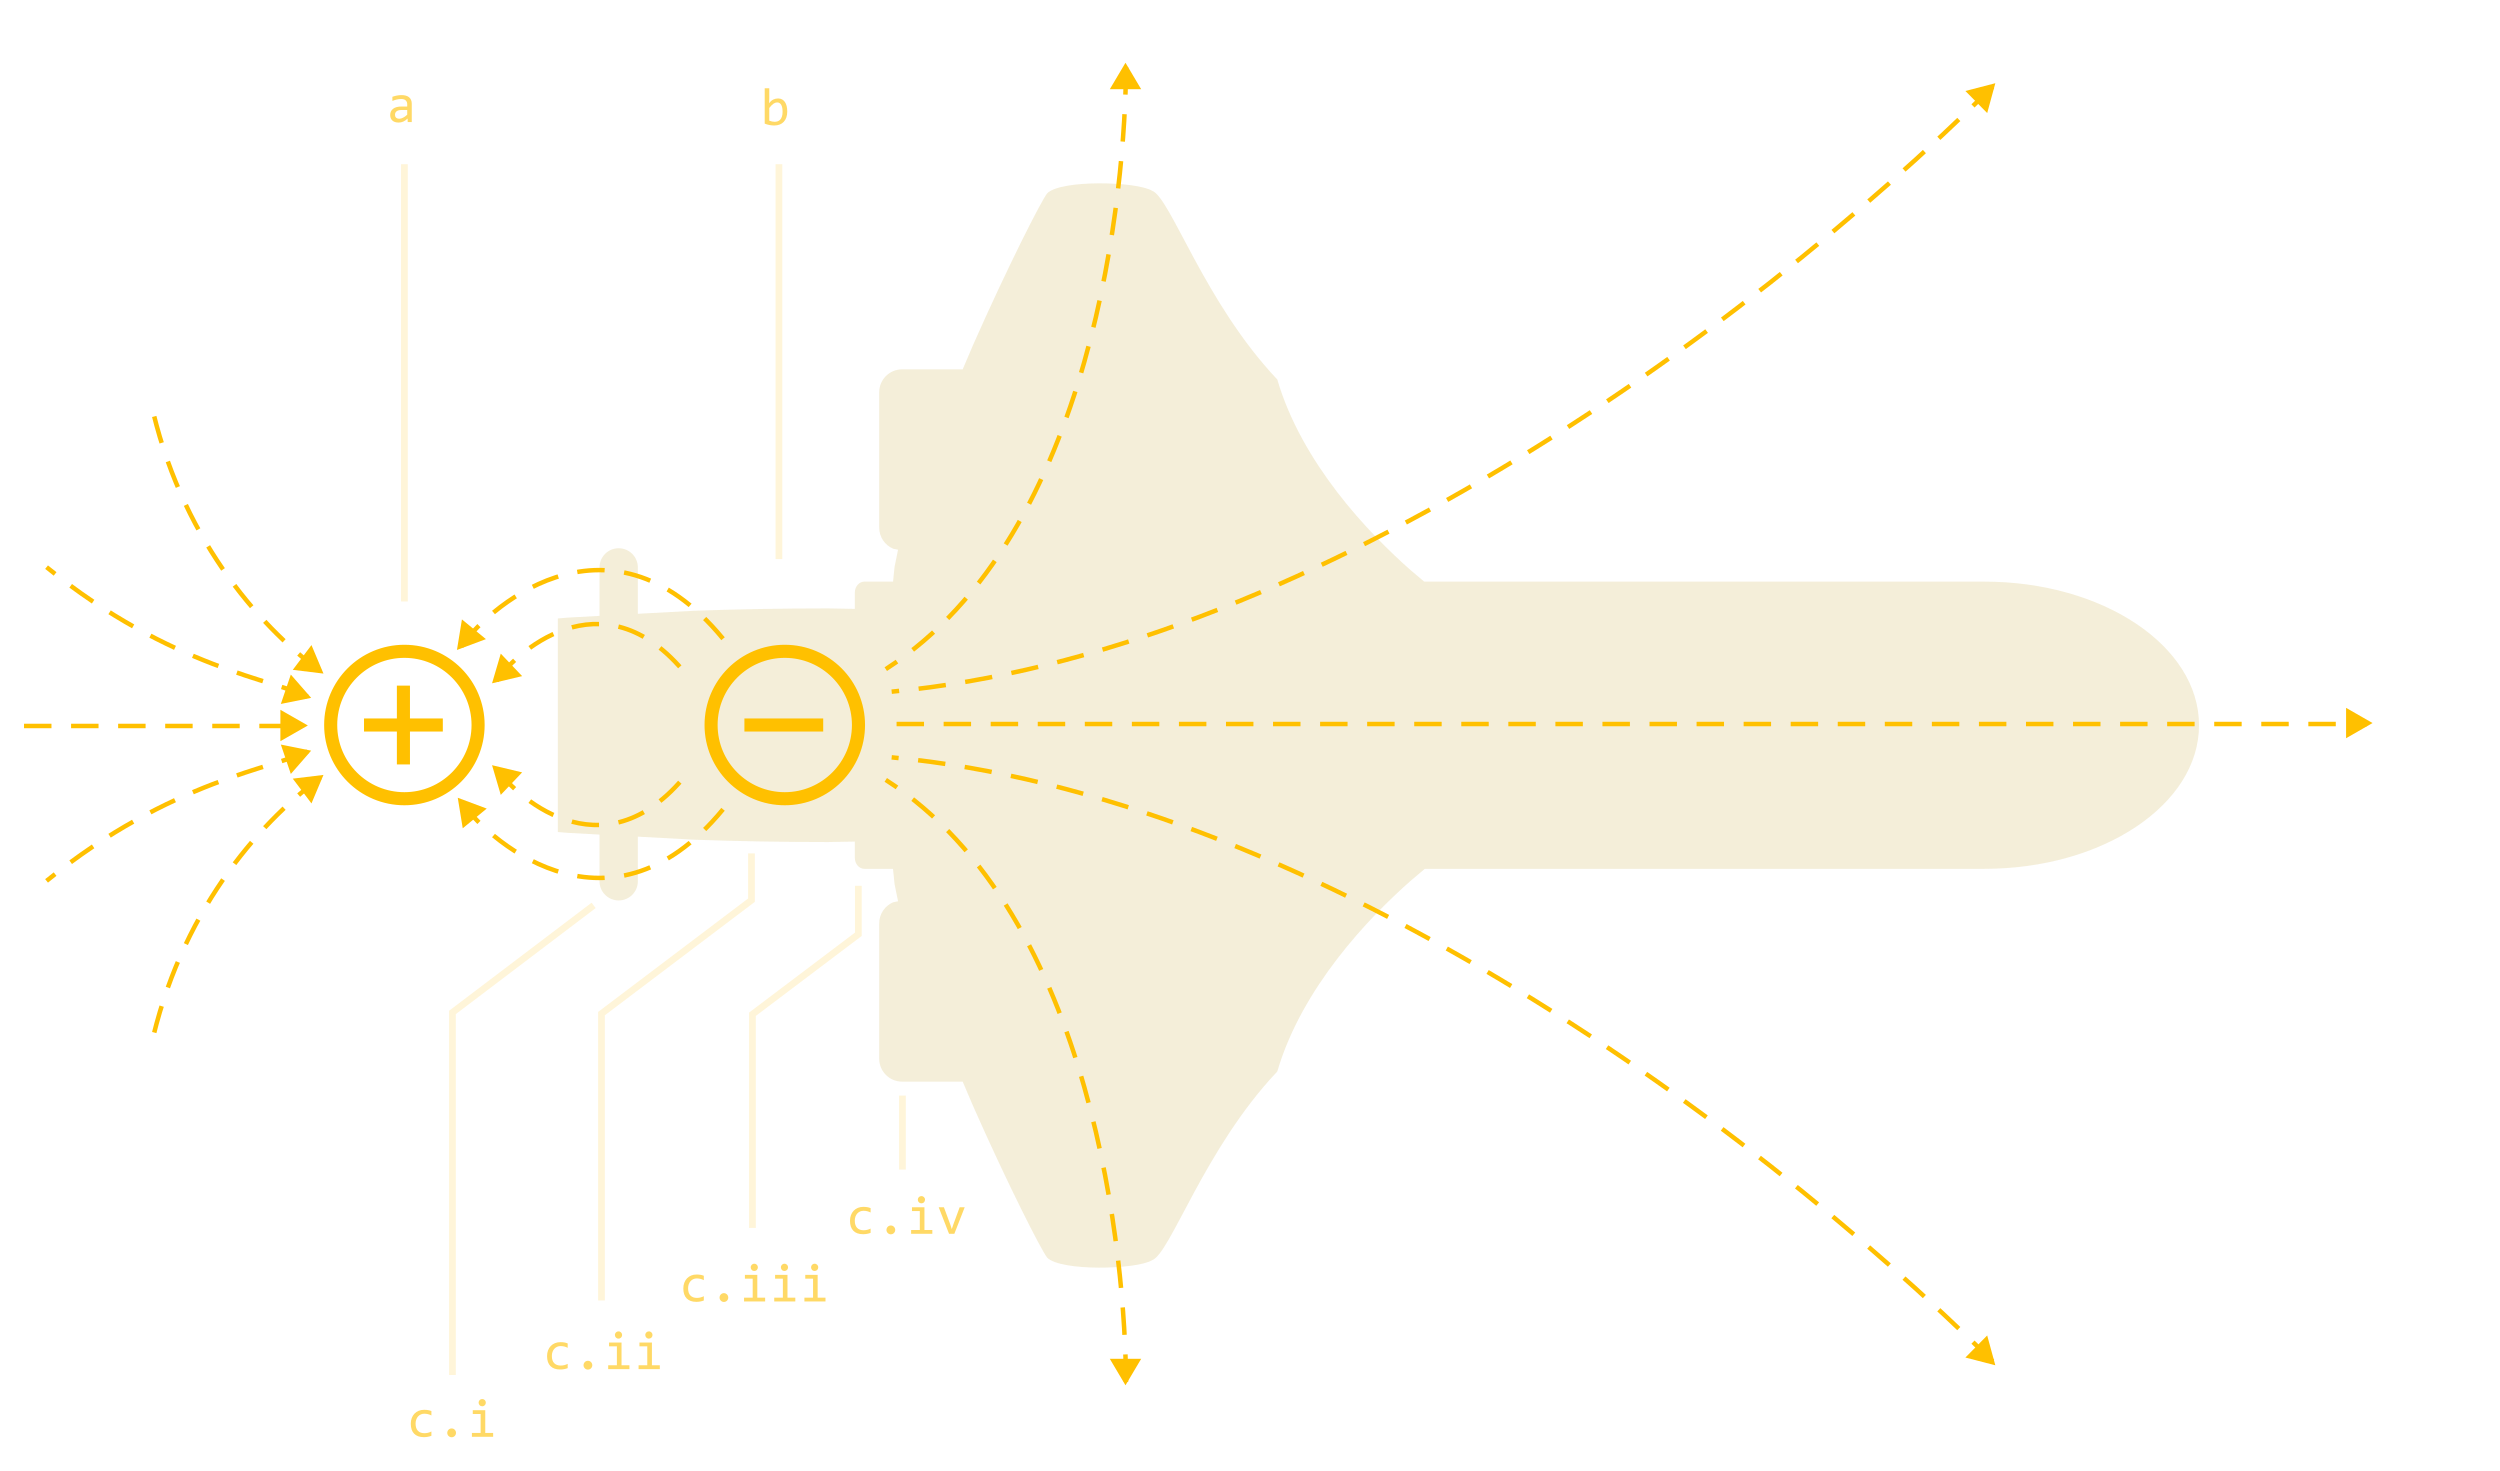
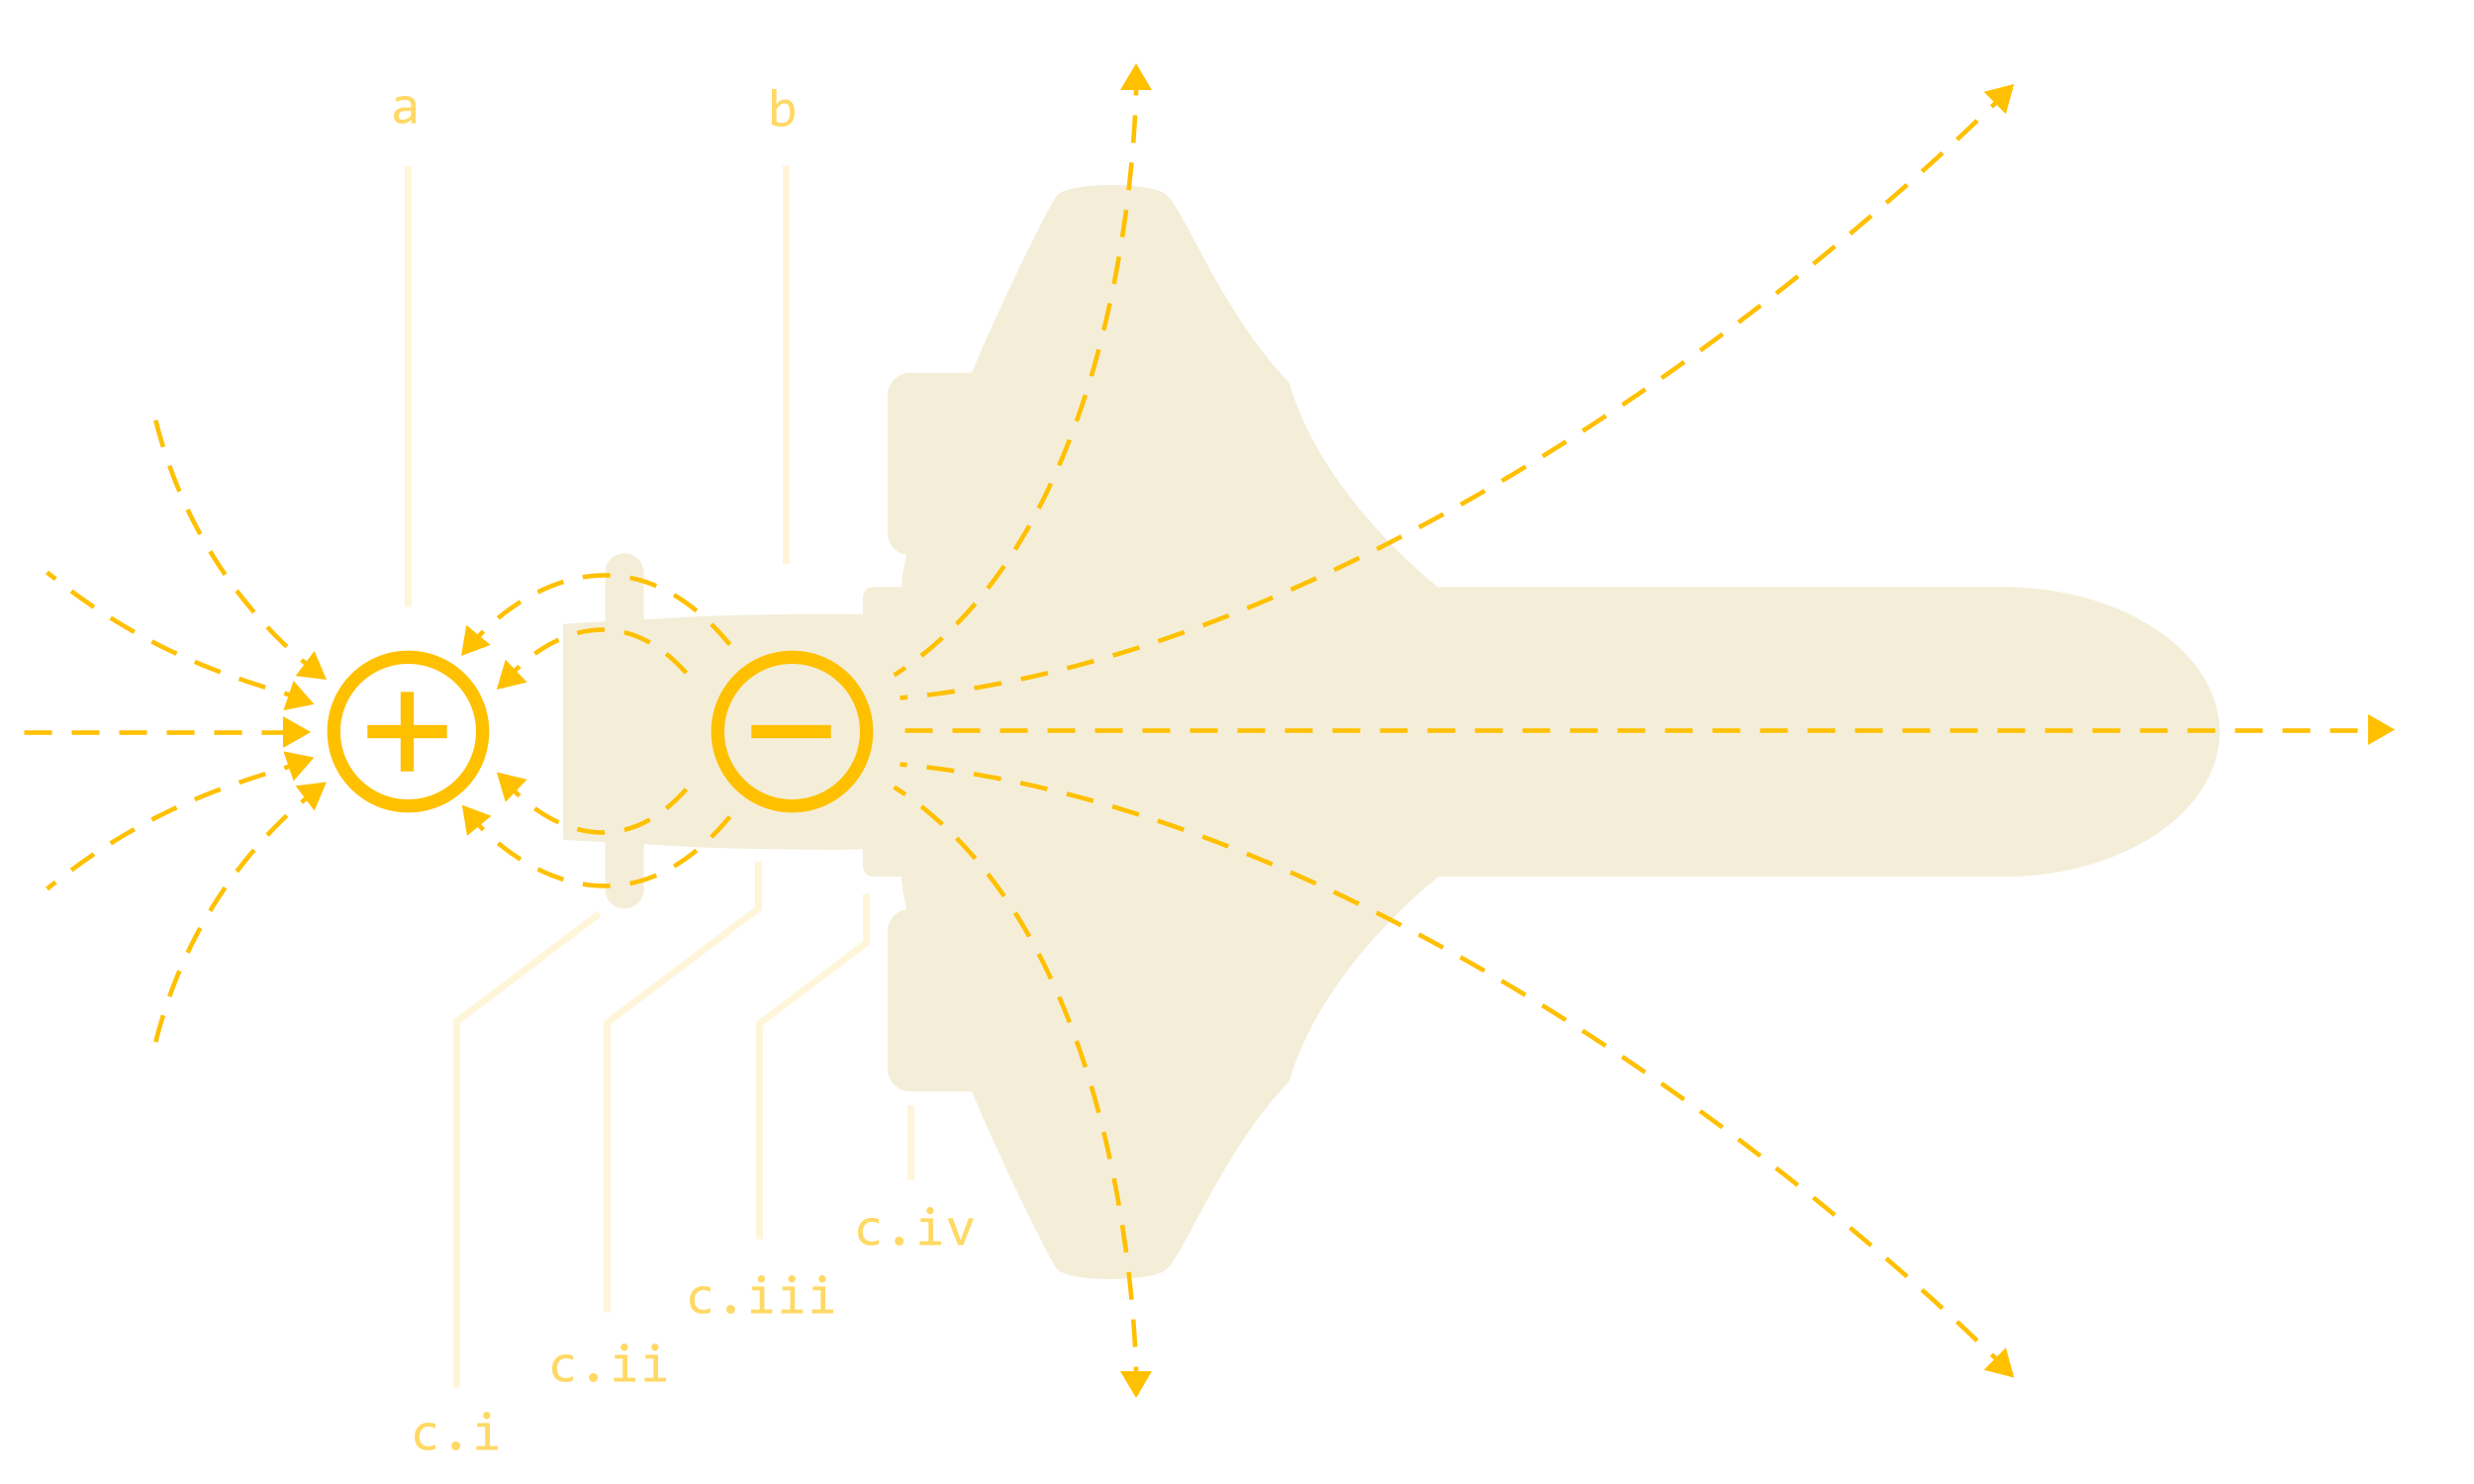
- <svg xmlns="http://www.w3.org/2000/svg" viewBox="400 500 2550 1500" preserveAspectRatio="xMidYMid meet">
+ <svg xmlns="http://www.w3.org/2000/svg" viewBox="400 500 2500 1500" preserveAspectRatio="xMidYMid meet">
  <style>
  .flux {
    stroke-dasharray: 28 20;
    animation: flux-move 6s linear infinite;
  }

  @keyframes flux-move {
    from { stroke-dashoffset: 0; }
    to   { stroke-dashoffset: -288; }
  }

    .reverse {
  animation-direction: reverse;
}
  
  </style>
  <defs>
  
  </defs>
  <g>
    <path d="M1167.5 1752.5 1167.5 1534.53 1275.5 1452.97 1275.5 1403.5" stroke="#FFC000" stroke-width="6.875" stroke-miterlimit="8" stroke-opacity="0.15" fill="none" fill-rule="evenodd" />
    <path d="M1013.5 1826.5 1013.5 1533.89 1166.5 1418.18 1166.5 1370.5" stroke="#FFC000" stroke-width="6.875" stroke-miterlimit="8" stroke-opacity="0.15" fill="none" fill-rule="evenodd" />
    <path d="M861.5 1902.5 861.5 1532.68 1005.5 1423.5" stroke="#FFC000" stroke-width="6.875" stroke-miterlimit="8" stroke-opacity="0.15" fill="none" fill-rule="evenodd" />
    <path d="M2643 1239.73C2643 1320.63 2544.92 1386.22 2423.94 1386.22L2423.86 1386.21 2423.82 1386.22 1853.31 1386.22 1839.43 1397.93C1795.42 1436.61 1727.78 1507.76 1702.82 1592.94 1628.37 1671.52 1593.75 1778.92 1575.06 1785.47 1566.92 1790.27 1543.7 1793.11 1520.76 1793 1497.82 1792.89 1475.17 1789.83 1468.16 1782.85 1462.19 1775.48 1427.7 1707.68 1392.49 1628.01L1381.94 1603.27 1320.17 1603.27C1307.25 1603.27 1296.78 1592.8 1296.78 1579.89L1296.78 1441.84C1296.78 1432.16 1302.67 1423.85 1311.06 1420.3L1316.02 1419.3 1312.47 1401.95 1310.85 1386.22 1281.69 1386.22C1276.29 1386.22 1271.92 1381.17 1271.92 1374.95L1271.92 1358.41 1244.58 1358.89C1197.55 1358.89 1151.65 1358.06 1107.31 1356.47L1050.61 1353.39 1050.61 1398.9C1050.61 1409.7 1041.85 1418.46 1031.05 1418.46 1020.25 1418.46 1011.49 1409.7 1011.49 1398.9L1011.49 1351.27 979.452 1349.53 969 1348.65 969 1130.82 979.452 1129.94 1011.49 1128.2 1011.49 1078.77C1011.49 1067.96 1020.25 1059.21 1031.05 1059.21 1041.85 1059.21 1050.61 1067.96 1050.61 1078.77L1050.61 1126.07 1107.31 1123C1151.65 1121.41 1197.55 1120.57 1244.58 1120.57L1271.92 1121.06 1271.92 1104.52C1271.92 1098.3 1276.29 1093.25 1281.69 1093.25L1310.9 1093.25 1312.47 1078.05 1316.02 1060.7 1311.06 1059.7C1302.67 1056.15 1296.78 1047.84 1296.78 1038.16L1296.78 900.11C1296.78 887.196 1307.25 876.728 1320.17 876.728L1381.94 876.728 1392.49 851.989C1427.7 772.319 1462.19 704.52 1468.16 697.153 1482.18 683.183 1558.78 684.929 1575.06 694.533 1593.75 701.082 1628.37 808.476 1702.82 887.057 1727.78 972.241 1795.42 1043.39 1839.43 1082.07L1852.68 1093.25 2423.82 1093.25 2423.86 1093.26 2423.94 1093.25C2544.92 1093.25 2643 1158.83 2643 1239.73Z" fill="#B88C00" fill-rule="evenodd" fill-opacity="0.15" />
    <path d="M812.5 667.5 812.5 1113.5" stroke="#FFC000" stroke-width="6.875" stroke-miterlimit="8" stroke-opacity="0.15" fill="none" fill-rule="evenodd" />
    <path d="M1194.5 667.5 1194.5 1070.26" stroke="#FFC000" stroke-width="6.875" stroke-miterlimit="8" stroke-opacity="0.15" fill="none" fill-rule="evenodd" />
    <path d="M0 0 0 75.47" stroke="#FFC000" stroke-width="6.875" stroke-miterlimit="8" stroke-opacity="0.15" fill="none" fill-rule="evenodd" transform="matrix(1 0 0 -1 1320.5 1692.97)" />
    <path d="M1192.73 604.48C1192.14 604.48 1191.54 604.573 1190.94 604.76 1190.33 604.947 1189.7 605.258 1189.05 605.693 1188.39 606.129 1187.71 606.707 1186.98 607.427 1186.26 608.147 1185.49 609.04 1184.66 610.107L1184.66 623.093C1185.58 623.449 1186.51 623.729 1187.45 623.933 1188.4 624.138 1189.3 624.24 1190.16 624.24 1191.23 624.24 1192.26 624.071 1193.23 623.733 1194.2 623.396 1195.06 622.831 1195.8 622.04 1196.54 621.249 1197.13 620.2 1197.57 618.893 1198.01 617.587 1198.23 615.964 1198.23 614.027 1198.23 612.622 1198.13 611.333 1197.92 610.16 1197.71 608.987 1197.39 607.982 1196.94 607.147 1196.5 606.311 1195.92 605.658 1195.23 605.187 1194.53 604.716 1193.7 604.48 1192.73 604.48ZM1180 590 1184.66 590 1184.66 600.373 1184.45 605.333C1185.79 603.538 1187.22 602.271 1188.75 601.534 1190.28 600.796 1191.92 600.427 1193.67 600.427 1195.21 600.427 1196.56 600.747 1197.72 601.387 1198.88 602.027 1199.85 602.929 1200.64 604.093 1201.43 605.258 1202.02 606.662 1202.41 608.307 1202.8 609.951 1203 611.787 1203 613.813 1203 616.035 1202.69 618.022 1202.08 619.773 1201.46 621.524 1200.58 623.009 1199.45 624.227 1198.31 625.444 1196.93 626.378 1195.31 627.026 1193.68 627.675 1191.85 628 1189.81 628 1188.22 628 1186.59 627.849 1184.93 627.547 1183.27 627.244 1181.63 626.764 1180 626.107Z" fill="#FFC000" fill-rule="evenodd" fill-opacity="0.6" />
    <path d="M809.478 612.212C808.327 612.212 807.335 612.328 806.502 612.562 805.67 612.795 804.988 613.127 804.456 613.558 803.925 613.989 803.531 614.505 803.274 615.106 803.017 615.707 802.889 616.385 802.889 617.138 802.889 617.659 802.969 618.157 803.128 618.633 803.287 619.108 803.544 619.53 803.898 619.898 804.253 620.266 804.713 620.558 805.28 620.773 805.847 620.988 806.538 621.096 807.353 621.096 808.415 621.096 809.633 620.769 811.006 620.114 812.379 619.458 813.827 618.422 815.35 617.004L815.35 612.212ZM809.584 597C811.196 597 812.649 597.18 813.942 597.539 815.235 597.898 816.329 598.445 817.223 599.181 818.118 599.917 818.804 600.841 819.282 601.954 819.761 603.067 820 604.377 820 605.885L820 624.516 815.855 624.516 815.749 620.881C814.296 622.335 812.822 623.385 811.325 624.031 809.828 624.677 808.256 625 806.608 625 805.085 625 803.783 624.802 802.703 624.408 801.622 624.013 800.732 623.47 800.033 622.779 799.333 622.088 798.819 621.276 798.491 620.342 798.164 619.409 798 618.395 798 617.3 798 614.59 798.996 612.467 800.989 610.933 802.982 609.398 805.926 608.631 809.823 608.631L815.35 608.631 815.35 606.262C815.35 604.664 814.845 603.385 813.836 602.425 812.826 601.465 811.285 600.985 809.212 600.985 807.707 600.985 806.223 601.155 804.762 601.497 803.301 601.837 801.791 602.322 800.232 602.95L800.232 598.723C800.816 598.508 801.467 598.297 802.185 598.091 802.902 597.884 803.659 597.7 804.456 597.539 805.253 597.377 806.086 597.247 806.954 597.148 807.822 597.05 808.699 597 809.584 597Z" fill="#FFC000" fill-rule="evenodd" fill-opacity="0.6" />
    <path d="M860.664 1957C861.274 1957 861.852 1957.12 862.399 1957.35 862.946 1957.59 863.421 1957.91 863.824 1958.32 864.228 1958.74 864.546 1959.22 864.779 1959.77 865.012 1960.32 865.129 1960.91 865.129 1961.54 865.129 1962.15 865.012 1962.73 864.779 1963.27 864.546 1963.81 864.228 1964.28 863.824 1964.69 863.421 1965.09 862.946 1965.41 862.399 1965.65 861.852 1965.88 861.274 1966 860.664 1966 860.036 1966 859.453 1965.88 858.915 1965.65 858.378 1965.41 857.907 1965.09 857.503 1964.69 857.1 1964.28 856.782 1963.81 856.549 1963.27 856.315 1962.73 856.199 1962.15 856.199 1961.54 856.199 1960.91 856.315 1960.32 856.549 1959.77 856.782 1959.22 857.1 1958.74 857.503 1958.32 857.907 1957.91 858.378 1957.59 858.915 1957.35 859.453 1957.12 860.036 1957 860.664 1957ZM882.235 1938.38 894.958 1938.38 894.958 1961.59 903 1961.59 903 1965.51 881.348 1965.51 881.348 1961.59 890.224 1961.59 890.224 1942.27 882.235 1942.27ZM832.61 1938C834.009 1938 835.318 1938.1 836.537 1938.3 837.756 1938.5 838.922 1938.82 840.034 1939.27L840.034 1943.76C838.868 1943.14 837.68 1942.7 836.47 1942.42 835.259 1942.14 834.009 1942 832.718 1942 831.516 1942 830.382 1942.23 829.315 1942.69 828.248 1943.15 827.311 1943.81 826.504 1944.68 825.698 1945.54 825.061 1946.59 824.595 1947.84 824.128 1949.08 823.895 1950.49 823.895 1952.05 823.895 1955.33 824.689 1957.79 826.276 1959.42 827.863 1961.05 830.064 1961.86 832.879 1961.86 834.152 1961.86 835.385 1961.72 836.577 1961.43 837.77 1961.14 838.922 1960.71 840.034 1960.14L840.034 1964.51C838.814 1964.98 837.564 1965.33 836.282 1965.55 835 1965.78 833.677 1965.89 832.314 1965.89 828.046 1965.89 824.761 1964.73 822.456 1962.41 820.152 1960.08 819 1956.68 819 1952.22 819 1950.07 819.332 1948.13 819.995 1946.38 820.659 1944.63 821.591 1943.14 822.793 1941.89 823.994 1940.65 825.429 1939.69 827.096 1939.01 828.764 1938.34 830.602 1938 832.61 1938ZM891.864 1927C892.385 1927 892.869 1927.09 893.317 1927.28 893.765 1927.47 894.155 1927.74 894.487 1928.08 894.819 1928.42 895.079 1928.82 895.267 1929.26 895.455 1929.7 895.549 1930.18 895.549 1930.7 895.549 1931.21 895.455 1931.68 895.267 1932.14 895.079 1932.59 894.819 1932.98 894.487 1933.32 894.155 1933.67 893.765 1933.93 893.317 1934.12 892.869 1934.31 892.385 1934.41 891.864 1934.41 891.345 1934.41 890.86 1934.31 890.412 1934.12 889.964 1933.93 889.574 1933.67 889.242 1933.32 888.91 1932.98 888.65 1932.59 888.462 1932.14 888.274 1931.68 888.18 1931.21 888.18 1930.7 888.18 1930.18 888.274 1929.7 888.462 1929.26 888.65 1928.82 888.91 1928.42 889.242 1928.08 889.574 1927.74 889.964 1927.47 890.412 1927.28 890.86 1927.09 891.345 1927 891.864 1927Z" fill="#FFC000" fill-rule="evenodd" fill-opacity="0.6" />
    <path d="M999.669 1888C1000.28 1888 1000.86 1888.12 1001.4 1888.35 1001.95 1888.59 1002.43 1888.91 1002.83 1889.32 1003.23 1889.74 1003.55 1890.22 1003.78 1890.77 1004.02 1891.32 1004.13 1891.91 1004.13 1892.54 1004.13 1893.15 1004.02 1893.73 1003.78 1894.27 1003.55 1894.81 1003.23 1895.28 1002.83 1895.69 1002.43 1896.09 1001.95 1896.41 1001.4 1896.65 1000.86 1896.88 1000.28 1897 999.669 1897 999.041 1897 998.459 1896.88 997.921 1896.65 997.382 1896.41 996.912 1896.09 996.508 1895.69 996.105 1895.28 995.786 1894.81 995.553 1894.27 995.32 1893.73 995.204 1893.15 995.204 1892.54 995.204 1891.91 995.32 1891.32 995.553 1890.77 995.786 1890.22 996.105 1889.74 996.508 1889.32 996.912 1888.91 997.382 1888.59 997.921 1888.35 998.459 1888.12 999.041 1888 999.669 1888ZM1052.23 1869.38 1064.96 1869.38 1064.96 1892.59 1073 1892.59 1073 1896.51 1051.35 1896.51 1051.35 1892.59 1060.22 1892.59 1060.22 1873.27 1052.23 1873.27ZM1021.24 1869.38 1033.97 1869.38 1033.97 1892.59 1042.01 1892.59 1042.01 1896.51 1020.36 1896.51 1020.36 1892.59 1029.23 1892.59 1029.23 1873.27 1021.24 1873.27ZM971.612 1869C973.011 1869 974.32 1869.1 975.539 1869.3 976.759 1869.5 977.924 1869.82 979.036 1870.27L979.036 1874.76C977.871 1874.14 976.683 1873.7 975.472 1873.42 974.261 1873.14 973.011 1873 971.719 1873 970.518 1873 969.384 1873.23 968.316 1873.69 967.249 1874.15 966.312 1874.81 965.505 1875.68 964.698 1876.54 964.062 1877.59 963.595 1878.84 963.129 1880.08 962.896 1881.49 962.896 1883.05 962.896 1886.33 963.69 1888.79 965.277 1890.42 966.864 1892.05 969.065 1892.87 971.881 1892.87 973.154 1892.87 974.387 1892.72 975.58 1892.43 976.772 1892.14 977.924 1891.71 979.036 1891.14L979.036 1895.51C977.817 1895.98 976.566 1896.33 975.284 1896.55 974.001 1896.78 972.679 1896.89 971.316 1896.89 967.048 1896.89 963.761 1895.73 961.457 1893.41 959.152 1891.08 958 1887.68 958 1883.22 958 1881.07 958.332 1879.13 958.995 1877.38 959.659 1875.63 960.592 1874.14 961.793 1872.89 962.995 1871.65 964.429 1870.69 966.097 1870.01 967.765 1869.34 969.603 1869 971.612 1869ZM1061.86 1858C1062.38 1858 1062.87 1858.09 1063.32 1858.28 1063.76 1858.47 1064.15 1858.74 1064.49 1859.08 1064.82 1859.42 1065.08 1859.82 1065.27 1860.26 1065.45 1860.7 1065.55 1861.18 1065.55 1861.7 1065.55 1862.21 1065.45 1862.68 1065.27 1863.13 1065.08 1863.59 1064.82 1863.98 1064.49 1864.32 1064.15 1864.67 1063.76 1864.93 1063.32 1865.12 1062.87 1865.31 1062.38 1865.41 1061.86 1865.41 1061.34 1865.41 1060.86 1865.31 1060.41 1865.12 1059.96 1864.93 1059.57 1864.67 1059.24 1864.32 1058.91 1863.98 1058.65 1863.59 1058.46 1863.13 1058.27 1862.68 1058.18 1862.21 1058.18 1861.7 1058.18 1861.18 1058.27 1860.7 1058.46 1860.26 1058.65 1859.82 1058.91 1859.42 1059.24 1859.08 1059.57 1858.74 1059.96 1858.47 1060.41 1858.28 1060.86 1858.09 1061.34 1858 1061.86 1858ZM1030.87 1858C1031.39 1858 1031.88 1858.09 1032.33 1858.28 1032.77 1858.47 1033.16 1858.74 1033.5 1859.08 1033.83 1859.42 1034.09 1859.82 1034.28 1860.26 1034.46 1860.7 1034.56 1861.18 1034.56 1861.7 1034.56 1862.21 1034.46 1862.68 1034.28 1863.13 1034.09 1863.59 1033.83 1863.98 1033.5 1864.32 1033.16 1864.67 1032.77 1864.93 1032.33 1865.12 1031.88 1865.31 1031.39 1865.41 1030.87 1865.41 1030.35 1865.41 1029.87 1865.31 1029.42 1865.12 1028.97 1864.93 1028.58 1864.67 1028.25 1864.32 1027.92 1863.98 1027.66 1863.59 1027.47 1863.13 1027.28 1862.68 1027.19 1862.21 1027.19 1861.7 1027.19 1861.18 1027.28 1860.7 1027.47 1860.26 1027.66 1859.82 1027.92 1859.42 1028.25 1859.08 1028.58 1858.74 1028.97 1858.47 1029.42 1858.28 1029.87 1858.09 1030.35 1858 1030.87 1858Z" fill="#FFC000" fill-rule="evenodd" fill-opacity="0.6" />
    <path d="M1138.39 1819C1138.99 1819 1139.57 1819.12 1140.11 1819.35 1140.65 1819.59 1141.13 1819.91 1141.53 1820.32 1141.93 1820.74 1142.24 1821.22 1142.47 1821.77 1142.71 1822.32 1142.82 1822.91 1142.82 1823.54 1142.82 1824.15 1142.71 1824.73 1142.47 1825.27 1142.24 1825.81 1141.93 1826.28 1141.53 1826.69 1141.13 1827.09 1140.65 1827.41 1140.11 1827.65 1139.57 1827.88 1138.99 1828 1138.39 1828 1137.76 1828 1137.18 1827.88 1136.65 1827.65 1136.12 1827.41 1135.65 1827.09 1135.25 1826.69 1134.85 1826.28 1134.53 1825.81 1134.3 1825.27 1134.07 1824.73 1133.95 1824.15 1133.95 1823.54 1133.95 1822.91 1134.07 1822.32 1134.3 1821.77 1134.53 1821.22 1134.85 1820.74 1135.25 1820.32 1135.65 1819.91 1136.12 1819.59 1136.65 1819.35 1137.18 1819.12 1137.76 1819 1138.39 1819ZM1221.37 1800.38 1234.01 1800.38 1234.01 1823.59 1242 1823.59 1242 1827.51 1220.49 1827.51 1220.49 1823.59 1229.31 1823.59 1229.31 1804.27 1221.37 1804.27ZM1190.59 1800.38 1203.23 1800.38 1203.23 1823.59 1211.22 1823.59 1211.22 1827.51 1189.71 1827.51 1189.71 1823.59 1198.53 1823.59 1198.53 1804.27 1190.59 1804.27ZM1159.81 1800.38 1172.45 1800.38 1172.45 1823.59 1180.44 1823.59 1180.44 1827.51 1158.93 1827.51 1158.93 1823.59 1167.75 1823.59 1167.75 1804.27 1159.81 1804.27ZM1110.52 1800C1111.91 1800 1113.21 1800.1 1114.42 1800.3 1115.63 1800.5 1116.79 1800.82 1117.89 1801.27L1117.89 1805.76C1116.74 1805.14 1115.56 1804.7 1114.35 1804.42 1113.15 1804.14 1111.91 1804 1110.63 1804 1109.43 1804 1108.31 1804.23 1107.25 1804.69 1106.19 1805.15 1105.26 1805.81 1104.45 1806.68 1103.65 1807.54 1103.02 1808.59 1102.56 1809.84 1102.09 1811.08 1101.86 1812.49 1101.86 1814.05 1101.86 1817.33 1102.65 1819.79 1104.23 1821.42 1105.8 1823.05 1107.99 1823.86 1110.79 1823.86 1112.05 1823.86 1113.28 1823.72 1114.46 1823.43 1115.64 1823.14 1116.79 1822.71 1117.89 1822.14L1117.89 1826.51C1116.68 1826.98 1115.44 1827.33 1114.17 1827.55 1112.89 1827.78 1111.58 1827.89 1110.23 1827.89 1105.99 1827.89 1102.72 1826.73 1100.43 1824.41 1098.14 1822.08 1097 1818.68 1097 1814.22 1097 1812.07 1097.33 1810.13 1097.99 1808.38 1098.65 1806.63 1099.57 1805.14 1100.77 1803.89 1101.96 1802.65 1103.39 1801.69 1105.04 1801.01 1106.7 1800.34 1108.52 1800 1110.52 1800ZM1230.94 1789C1231.46 1789 1231.94 1789.09 1232.38 1789.28 1232.83 1789.47 1233.21 1789.74 1233.54 1790.08 1233.87 1790.42 1234.13 1790.82 1234.32 1791.26 1234.51 1791.7 1234.6 1792.18 1234.6 1792.7 1234.6 1793.21 1234.51 1793.68 1234.32 1794.13 1234.13 1794.59 1233.87 1794.98 1233.54 1795.32 1233.21 1795.67 1232.83 1795.93 1232.38 1796.12 1231.94 1796.31 1231.46 1796.41 1230.94 1796.41 1230.42 1796.41 1229.94 1796.31 1229.5 1796.12 1229.05 1795.93 1228.66 1795.67 1228.33 1795.32 1228 1794.98 1227.75 1794.59 1227.56 1794.13 1227.37 1793.68 1227.28 1793.21 1227.28 1792.7 1227.28 1792.18 1227.37 1791.7 1227.56 1791.26 1227.75 1790.82 1228 1790.42 1228.33 1790.08 1228.66 1789.74 1229.05 1789.47 1229.5 1789.28 1229.94 1789.09 1230.42 1789 1230.94 1789ZM1200.16 1789C1200.68 1789 1201.16 1789.09 1201.6 1789.28 1202.05 1789.47 1202.43 1789.74 1202.76 1790.08 1203.09 1790.42 1203.35 1790.82 1203.54 1791.26 1203.73 1791.7 1203.82 1792.18 1203.82 1792.7 1203.82 1793.21 1203.73 1793.68 1203.54 1794.13 1203.35 1794.59 1203.09 1794.98 1202.76 1795.32 1202.43 1795.67 1202.05 1795.93 1201.6 1796.12 1201.16 1796.31 1200.68 1796.41 1200.16 1796.41 1199.64 1796.41 1199.16 1796.31 1198.72 1796.12 1198.27 1795.93 1197.88 1795.67 1197.55 1795.32 1197.22 1794.98 1196.97 1794.59 1196.78 1794.13 1196.59 1793.68 1196.5 1793.21 1196.5 1792.7 1196.5 1792.18 1196.59 1791.7 1196.78 1791.26 1196.97 1790.82 1197.22 1790.42 1197.55 1790.08 1197.88 1789.74 1198.27 1789.47 1198.72 1789.28 1199.16 1789.09 1199.64 1789 1200.16 1789ZM1169.38 1789C1169.9 1789 1170.38 1789.09 1170.82 1789.28 1171.27 1789.47 1171.66 1789.74 1171.98 1790.08 1172.31 1790.42 1172.57 1790.82 1172.76 1791.26 1172.95 1791.7 1173.04 1792.18 1173.04 1792.7 1173.04 1793.21 1172.95 1793.68 1172.76 1794.13 1172.57 1794.59 1172.31 1794.98 1171.98 1795.32 1171.66 1795.67 1171.27 1795.93 1170.82 1796.12 1170.38 1796.31 1169.9 1796.41 1169.38 1796.41 1168.86 1796.41 1168.38 1796.31 1167.94 1796.12 1167.49 1795.93 1167.1 1795.67 1166.77 1795.32 1166.45 1794.98 1166.19 1794.59 1166 1794.13 1165.81 1793.68 1165.72 1793.21 1165.72 1792.7 1165.72 1792.18 1165.81 1791.7 1166 1791.26 1166.19 1790.82 1166.45 1790.42 1166.77 1790.08 1167.1 1789.74 1167.49 1789.47 1167.94 1789.28 1168.38 1789.09 1168.86 1789 1169.38 1789Z" fill="#FFC000" fill-rule="evenodd" fill-opacity="0.6" />
    <path d="M1308.65 1750C1309.26 1750 1309.84 1750.12 1310.39 1750.35 1310.93 1750.59 1311.41 1750.91 1311.81 1751.32 1312.22 1751.74 1312.53 1752.22 1312.77 1752.77 1313 1753.32 1313.12 1753.91 1313.12 1754.54 1313.12 1755.15 1313 1755.73 1312.77 1756.27 1312.53 1756.81 1312.22 1757.28 1311.81 1757.69 1311.41 1758.09 1310.93 1758.41 1310.39 1758.65 1309.84 1758.88 1309.26 1759 1308.65 1759 1308.03 1759 1307.44 1758.88 1306.91 1758.65 1306.37 1758.41 1305.9 1758.09 1305.49 1757.69 1305.09 1757.28 1304.77 1756.81 1304.54 1756.27 1304.31 1755.73 1304.19 1755.15 1304.19 1754.54 1304.19 1753.91 1304.31 1753.32 1304.54 1752.77 1304.77 1752.22 1305.09 1751.74 1305.49 1751.32 1305.9 1750.91 1306.37 1750.59 1306.91 1750.35 1307.44 1750.12 1308.03 1750 1308.65 1750ZM1357.46 1731.38 1362.78 1731.38 1369.4 1749.32 1370.82 1753.7 1372.3 1749.22 1378.86 1731.38 1384 1731.38 1373.41 1758.51 1368.03 1758.51ZM1330.22 1731.38 1342.94 1731.38 1342.94 1754.59 1350.98 1754.59 1350.98 1758.51 1329.33 1758.51 1329.33 1754.59 1338.21 1754.59 1338.21 1735.27 1330.22 1735.27ZM1280.61 1731C1282 1731 1283.31 1731.1 1284.53 1731.3 1285.75 1731.5 1286.92 1731.82 1288.03 1732.27L1288.03 1736.76C1286.86 1736.14 1285.68 1735.7 1284.47 1735.42 1283.26 1735.14 1282 1735 1280.71 1735 1279.51 1735 1278.38 1735.23 1277.31 1735.69 1276.25 1736.15 1275.31 1736.81 1274.5 1737.68 1273.7 1738.54 1273.06 1739.59 1272.59 1740.84 1272.13 1742.08 1271.89 1743.49 1271.89 1745.05 1271.89 1748.33 1272.69 1750.79 1274.27 1752.42 1275.86 1754.05 1278.06 1754.86 1280.88 1754.86 1282.15 1754.86 1283.38 1754.72 1284.57 1754.43 1285.77 1754.14 1286.92 1753.71 1288.03 1753.14L1288.03 1757.51C1286.81 1757.98 1285.56 1758.33 1284.28 1758.55 1283 1758.78 1281.67 1758.89 1280.31 1758.89 1276.04 1758.89 1272.76 1757.73 1270.46 1755.41 1268.15 1753.08 1267 1749.68 1267 1745.22 1267 1743.07 1267.33 1741.13 1267.99 1739.38 1268.66 1737.63 1269.59 1736.14 1270.79 1734.89 1271.99 1733.65 1273.43 1732.69 1275.09 1732.01 1276.76 1731.34 1278.6 1731 1280.61 1731ZM1339.85 1720C1340.37 1720 1340.85 1720.09 1341.3 1720.28 1341.75 1720.47 1342.14 1720.74 1342.47 1721.08 1342.8 1721.42 1343.06 1721.82 1343.25 1722.26 1343.44 1722.7 1343.53 1723.18 1343.53 1723.7 1343.53 1724.21 1343.44 1724.68 1343.25 1725.14 1343.06 1725.59 1342.8 1725.98 1342.47 1726.32 1342.14 1726.67 1341.75 1726.93 1341.3 1727.12 1340.85 1727.31 1340.37 1727.41 1339.85 1727.41 1339.33 1727.41 1338.84 1727.31 1338.39 1727.12 1337.95 1726.93 1337.56 1726.67 1337.22 1726.32 1336.89 1725.98 1336.63 1725.59 1336.44 1725.14 1336.26 1724.68 1336.16 1724.21 1336.16 1723.7 1336.16 1723.18 1336.26 1722.7 1336.44 1722.26 1336.63 1721.82 1336.89 1721.42 1337.22 1721.08 1337.56 1720.74 1337.95 1720.47 1338.39 1720.28 1338.84 1720.09 1339.33 1720 1339.85 1720Z" fill="#FFC000" fill-rule="evenodd" fill-opacity="0.6" />
    <path class="flux" d="M1314.5 1238.5 2814.36 1238.5" stroke="#FFC000" stroke-width="4.583" stroke-miterlimit="8" fill="none" fill-rule="evenodd" />
    <path class="flux" d="M424.5 1240.5 710.287 1240.5" stroke="#FFC000" stroke-width="4.583" stroke-miterlimit="8" fill="none" fill-rule="evenodd" />
    <path class="flux reverse" d="M870.5 1159.5C891.212 1126.99 1018 1006.2 1137.5 1151.51" stroke="#FFC000" stroke-width="4.583" stroke-miterlimit="8" fill="none" fill-rule="evenodd" />
    <path class="flux reverse" d="M906.5 1194.5C921.549 1170.33 1013.67 1080.51 1100.5 1188.56" stroke="#FFC000" stroke-width="4.583" stroke-miterlimit="8" fill="none" fill-rule="evenodd" />
    <path class="flux reverse" d="M726.5 1184.5C662.309 1136.95 583.137 1045.72 553.5 908.5" stroke="#FFC000" stroke-width="4.583" stroke-miterlimit="8" fill="none" fill-rule="evenodd" />
    <path class="flux reverse" d="M713.5 1210.5C683.827 1194.49 573.964 1181.34 447.5 1078.5" stroke="#FFC000" stroke-width="4.583" stroke-miterlimit="8" fill="none" fill-rule="evenodd" />
    <path class="flux reverse" d="M2432.5 588.5C2172.44 845.562 1726.51 1166.59 1309.5 1205.5" stroke="#FFC000" stroke-width="4.583" stroke-miterlimit="8" fill="none" fill-rule="evenodd" />
    <path class="flux reverse" d="M1548.5 568.5C1548.11 688.567 1517.29 1045.09 1303.5 1182.5" stroke="#FFC000" stroke-width="4.583" stroke-miterlimit="8" fill="none" fill-rule="evenodd" />
    <g>
      <g>
        <g>
          <path d="M1200.5 1162.31C1157.86 1162.3 1123.28 1196.86 1123.27 1239.5 1123.26 1282.14 1157.81 1316.72 1200.46 1316.73 1243.1 1316.74 1277.68 1282.19 1277.69 1239.54 1277.69 1239.54 1277.69 1239.53 1277.69 1239.52 1277.71 1196.9 1243.18 1162.33 1200.56 1162.31 1200.54 1162.31 1200.52 1162.31 1200.5 1162.31ZM1200.5 1312.67C1160.1 1312.68 1127.34 1279.94 1127.33 1239.54 1127.32 1199.14 1160.06 1166.39 1200.46 1166.37 1240.85 1166.36 1273.61 1199.1 1273.62 1239.5 1273.62 1239.51 1273.62 1239.52 1273.62 1239.53 1273.58 1279.9 1240.87 1312.62 1200.5 1312.67Z" stroke="#FFC000" stroke-width="9.286" fill="#FFC000" />
          <path d="M1163.94 1237.47 1235.03 1237.47 1235.03 1241.53 1163.94 1241.53Z" stroke="#FFC000" stroke-width="9.286" fill="#FFC000" />
        </g>
      </g>
    </g>
    <g>
      <g>
        <g>
          <path d="M812.5 1162.31C769.858 1162.3 735.28 1196.86 735.268 1239.5 735.255 1282.14 769.813 1316.72 812.455 1316.73 855.097 1316.74 889.675 1282.19 889.687 1239.54 889.687 1239.54 889.687 1239.53 889.687 1239.52 889.71 1196.9 855.179 1162.33 812.561 1162.31 812.541 1162.31 812.52 1162.31 812.5 1162.31ZM812.5 1312.67C772.102 1312.68 739.343 1279.94 739.33 1239.54 739.318 1199.14 772.057 1166.39 812.455 1166.37 852.853 1166.36 885.613 1199.1 885.625 1239.5 885.625 1239.51 885.625 1239.52 885.625 1239.53 885.585 1279.9 852.873 1312.62 812.5 1312.67Z" stroke="#FFC000" stroke-width="9.286" fill="#FFC000" />
          <path d="M813.516 1203.98 809.453 1203.98 809.453 1237.47 775.938 1237.47 775.938 1241.53 809.453 1241.53 809.453 1275.08 813.516 1275.08 813.516 1241.53 847.031 1241.53 847.031 1237.47 813.516 1237.47 813.516 1203.98Z" stroke="#FFC000" stroke-width="9.286" fill="#FFC000" />
        </g>
      </g>
    </g>
    <path class="flux reverse" d="M78 267C45.495 246.288-75.304 119.501 70.01 0" stroke="#FFC000" stroke-width="4.583" stroke-miterlimit="8" fill="none" fill-rule="evenodd" transform="matrix(-1.83697e-16 -1 -1 1.83697e-16 1137.5 1395.5)" />
    <path class="flux reverse" d="M58 194C33.83 178.951-55.995 86.828 52.058 0" stroke="#FFC000" stroke-width="4.583" stroke-miterlimit="8" fill="none" fill-rule="evenodd" transform="matrix(-1.83697e-16 -1 -1 1.83697e-16 1100.5 1341.5)" />
    <path class="flux reverse" d="M173 276C108.809 228.446 29.637 137.221 0 0" stroke="#FFC000" stroke-width="4.583" stroke-miterlimit="8" fill="none" fill-rule="evenodd" transform="matrix(1 0 0 -1 553.5 1569.5)" />
    <path class="flux reverse" d="M266 132C236.326 115.994 126.464 102.836 0 0" stroke="#FFC000" stroke-width="4.583" stroke-miterlimit="8" fill="none" fill-rule="evenodd" transform="matrix(1 0 0 -1 447.5 1398.5)" />
    <path class="flux reverse" d="M616 1123C359.355 862.939 38.847 417.015 0 0" stroke="#FFC000" stroke-width="4.583" stroke-miterlimit="8" fill="none" fill-rule="evenodd" transform="matrix(6.12323e-17 1 1 -6.12323e-17 1309.5 1272.5)" />
    <path class="flux reverse" d="M614 245C493.933 244.609 137.414 213.792 0 0" stroke="#FFC000" stroke-width="4.583" stroke-miterlimit="8" fill="none" fill-rule="evenodd" transform="matrix(6.12323e-17 1 1 -6.12323e-17 1303.5 1295.5)" />
    <path d="M1532 591 1548 564 1564 591Z" fill="#FFC000" fill-rule="evenodd" />
    <path d="M2404.69 592.797 2435.24 584.881 2426.94 615.323Z" fill="#FFC000" fill-rule="evenodd" />
    <path d="M2793 1222 2820 1237.5 2793 1253Z" fill="#FFC000" fill-rule="evenodd" />
    <path d="M895.643 1151.9 866.089 1162.95 871.175 1131.81Z" fill="#FFC000" fill-rule="evenodd" />
    <path d="M932.585 1189.65 901.893 1196.97 910.783 1166.7Z" fill="#FFC000" fill-rule="evenodd" />
    <path d="M686 1224 714 1240 686 1256Z" fill="#FFC000" fill-rule="evenodd" />
    <path d="M696.637 1188.05 717.389 1211.81 686.456 1218.03Z" fill="#FFC000" fill-rule="evenodd" />
    <path d="M717.698 1157.98 729.947 1187.06 698.626 1183.25Z" fill="#FFC000" fill-rule="evenodd" />
    <path d="M0 27 16 0 32 27Z" fill="#FFC000" fill-rule="evenodd" transform="matrix(1 0 0 -1 1532 1913)" />
    <path d="M0 27.293 15.83 0 31.66 27.293Z" fill="#FFC000" fill-rule="evenodd" transform="matrix(0.702707 -0.71148 -0.71148 -0.702707 2424.11 1903.86)" />
    <path d="M0 27.293 15.83 0 31.66 27.293Z" fill="#FFC000" fill-rule="evenodd" transform="matrix(-0.772855 0.634583 0.634583 0.772855 879.142 1303.66)" />
    <path d="M0 27.293 15.83 0 31.66 27.293Z" fill="#FFC000" fill-rule="evenodd" transform="matrix(-0.688629 0.725114 0.725114 0.688629 912.794 1269.03)" />
    <path d="M0 27.293 15.83 0 31.66 27.293Z" fill="#FFC000" fill-rule="evenodd" transform="matrix(-0.321579 -0.946883 -0.946883 0.321579 722.48 1280.66)" />
    <path d="M0 27.293 15.83 0 31.66 27.293Z" fill="#FFC000" fill-rule="evenodd" transform="matrix(-0.602418 -0.79818 -0.79818 0.602418 739.483 1303.05)" />
  </g>
</svg>
